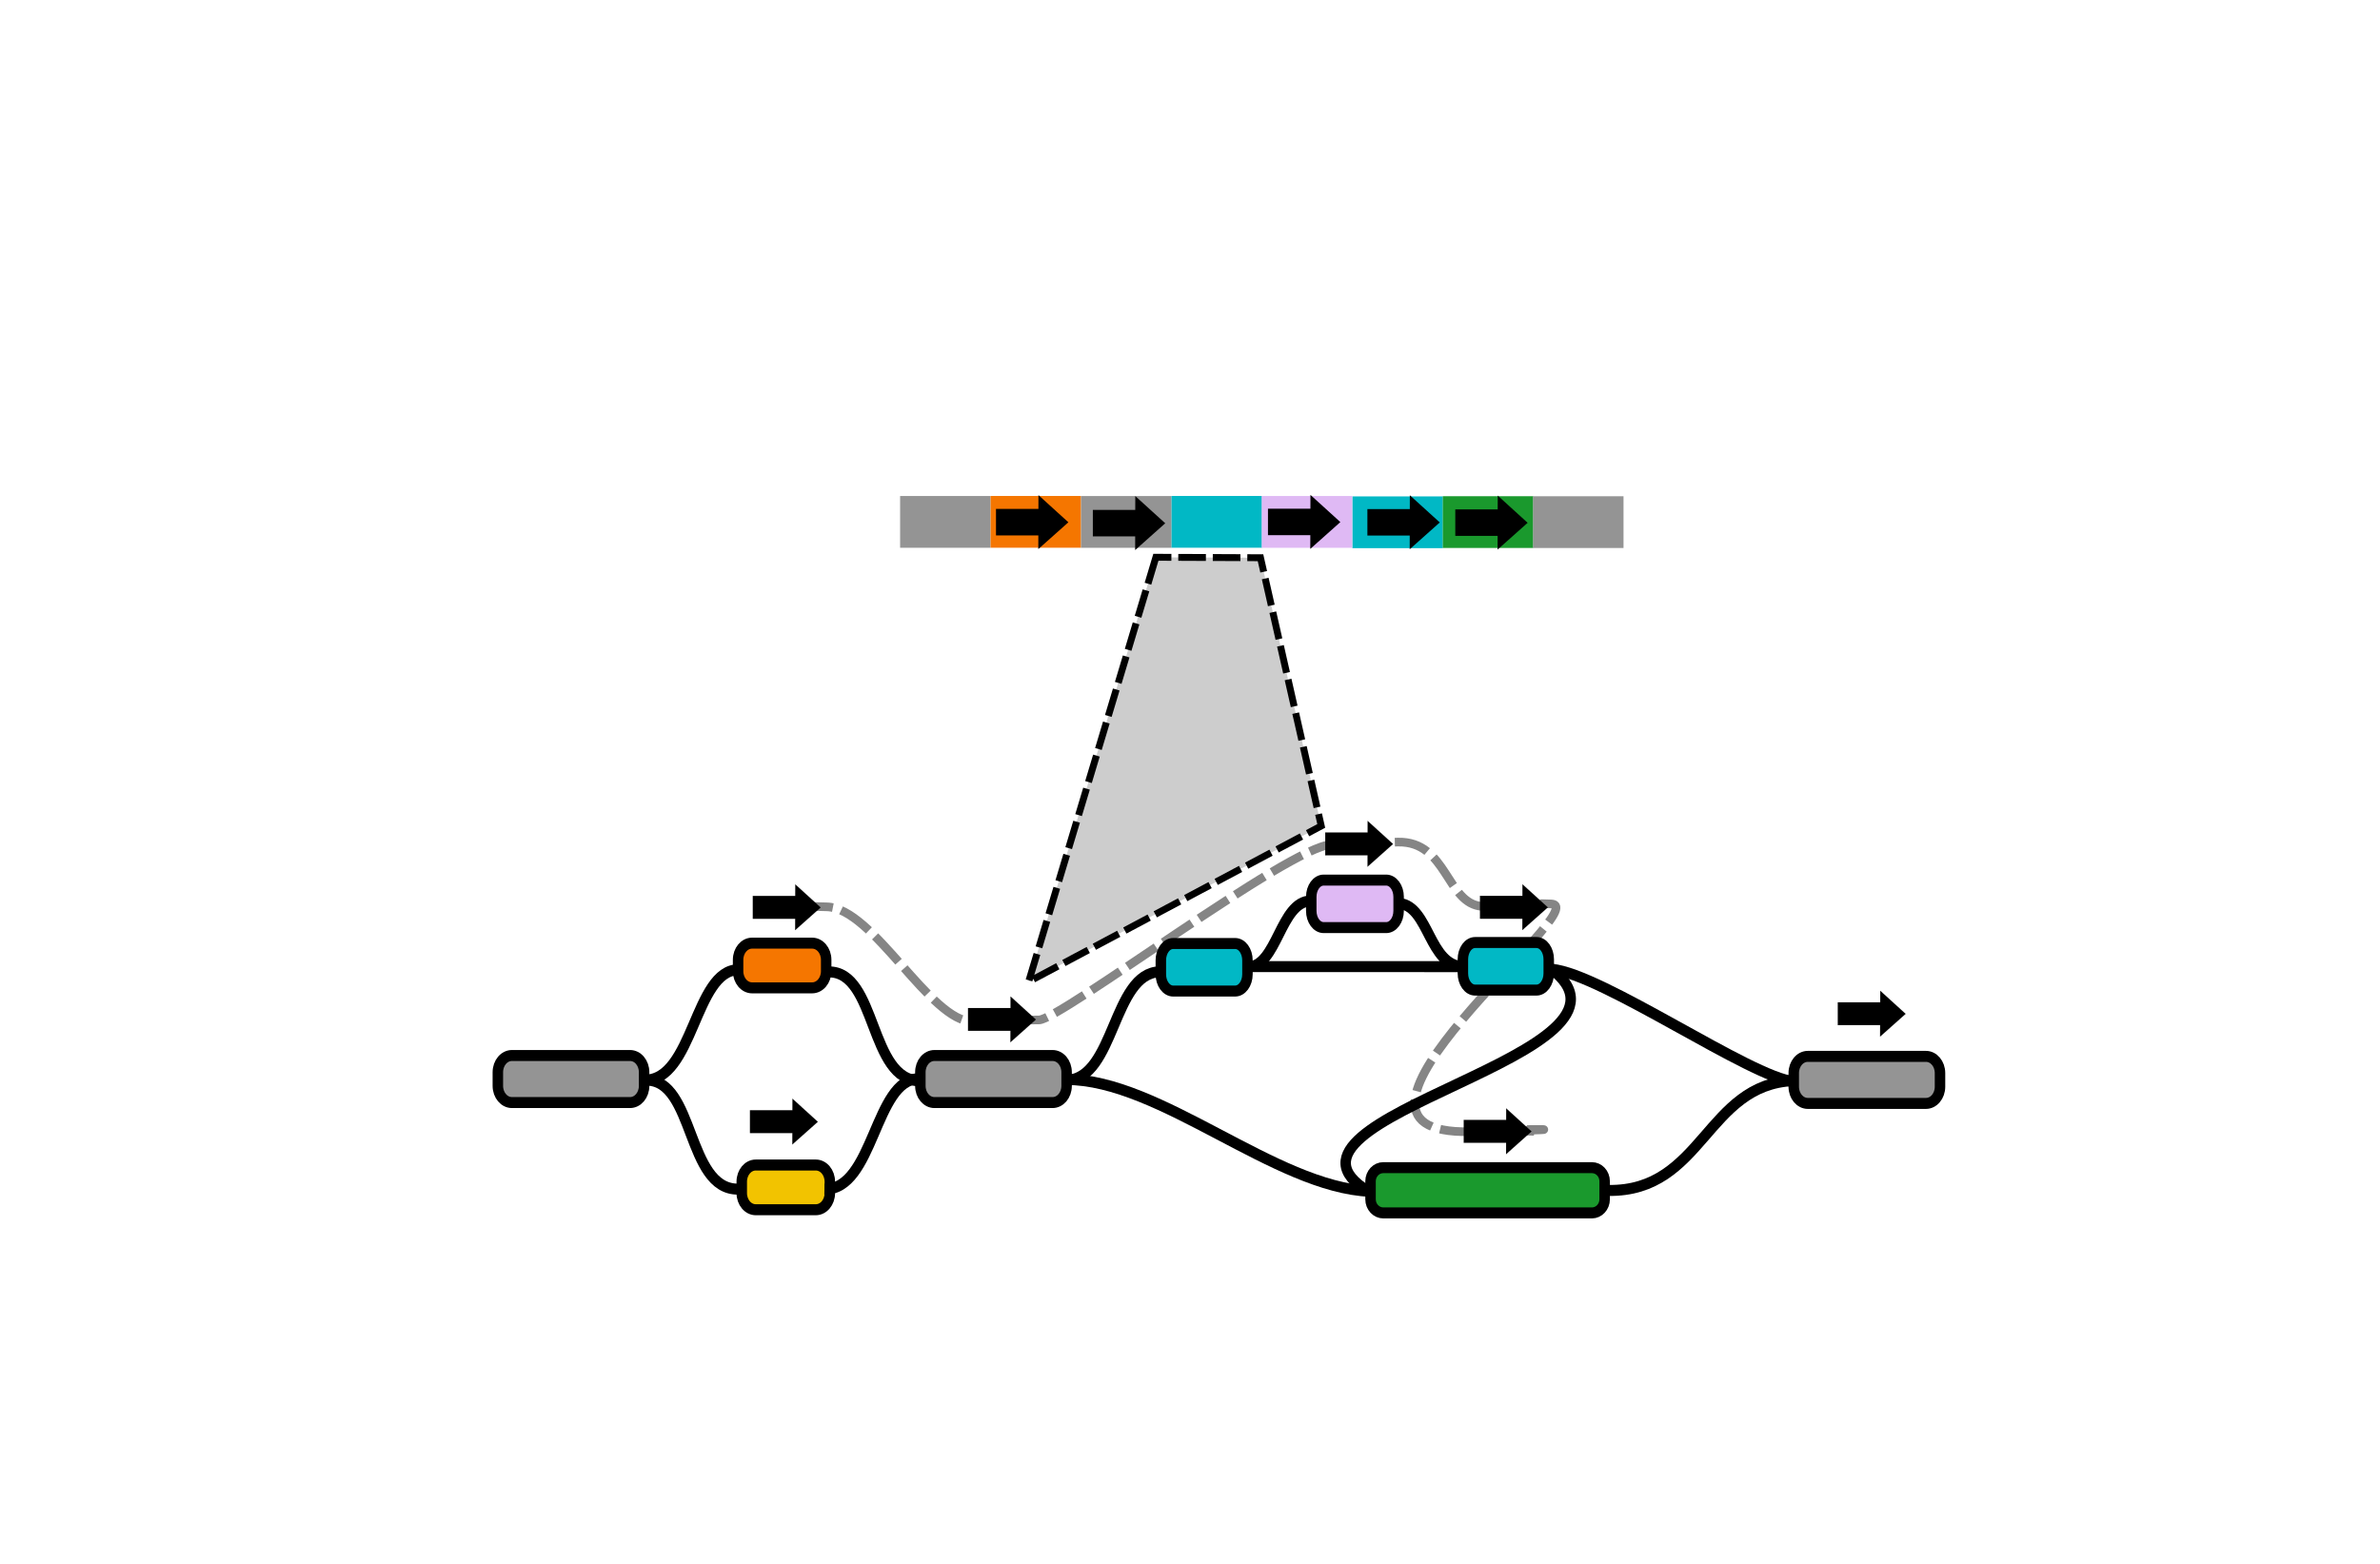
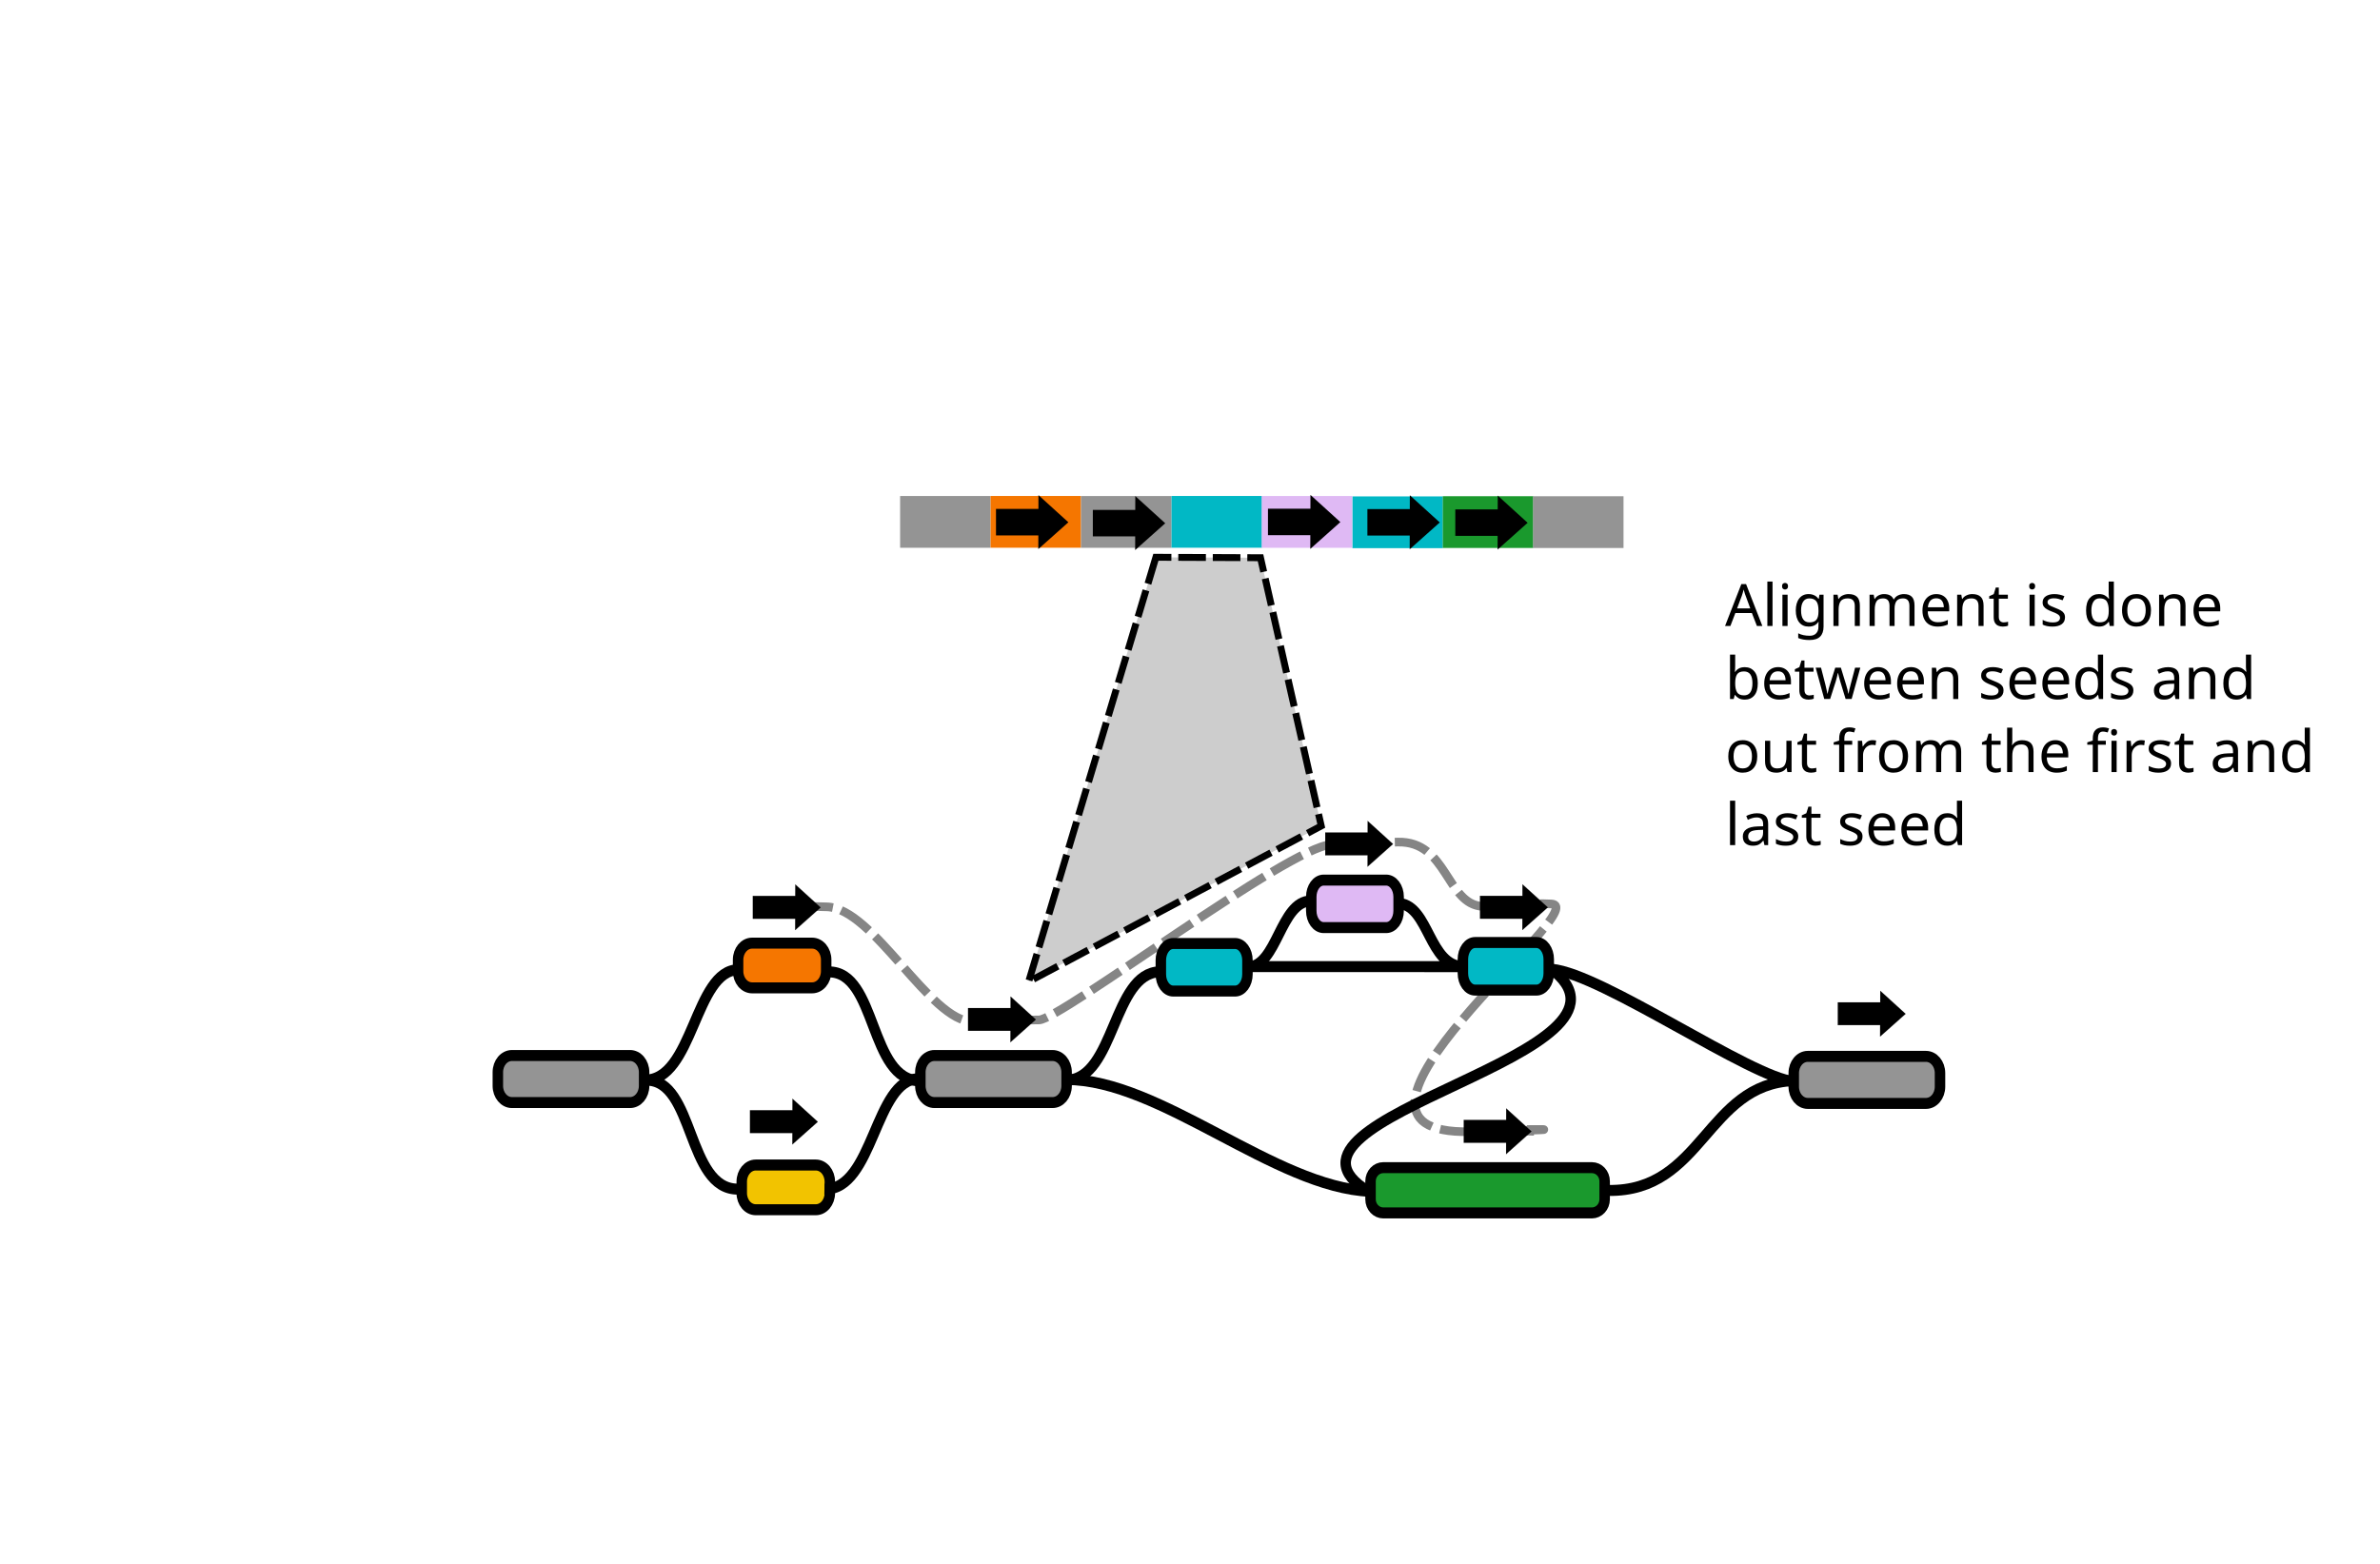
<svg xmlns="http://www.w3.org/2000/svg" width="689.631mm" height="453.047mm" viewBox="0 0 689.631 453.047" version="1.1" id="svg5" xml:space="preserve">
  <defs id="defs2" />
  <g id="layer1" transform="translate(-123.0018,-1393.002)">
    <path style="fill:none;stroke:#858585;stroke-width:2.5;stroke-dasharray:10, 2.5;stroke-dashoffset:0;stroke-opacity:1" d="m 341.89,1654.6 c 0,0 7.088,0.941 20.633,1.187 13.546,0.246 30.018,33.459 42.373,33.257 12.355,-0.203 13.111,-0.482 19.186,-0.482 6.075,0 72.475,-50.273 84.598,-50.796 12.123,-0.523 4.942,-0.428 19.358,-0.744 14.416,-0.316 13.965,17.928 24.499,18.643 10.534,0.715 6.596,-1.242 19.945,-0.713 13.349,0.529 -74.362,67.051 -23.486,65.993 50.877,-1.058 -8.919,-0.62 19.151,-0.097" id="path34341-2" />
    <g id="g40331-5" transform="translate(847.6924,881.337)">
      <path d="m -463.875,655.401 h 26.215 v 14.999 h -26.215 z" style="fill:#949494;fill-opacity:1;fill-rule:evenodd;stroke:none;stroke-width:2.385" id="path1049-3-0" />
      <path d="m -437.653,655.392 h 26.206 v 14.999 h -26.206 z" style="fill:#f57600;fill-opacity:1;fill-rule:evenodd;stroke:none;stroke-width:2.385" id="path1051-6-2" />
      <path d="m -411.438,655.411 h 26.215 v 14.999 h -26.215 z" style="fill:#949494;fill-opacity:1;fill-rule:evenodd;stroke:none;stroke-width:2.385" id="path1053-1-9" />
      <path d="m -385.223,655.392 h 26.206 v 14.999 h -26.206 z" style="fill:#01b8c5;fill-opacity:1;fill-rule:evenodd;stroke:none;stroke-width:2.385" id="path1055-2-4" />
      <path d="m -332.83,655.516 h 26.215 v 14.999 h -26.215 z" style="fill:#01b8c5;fill-opacity:1;fill-rule:evenodd;stroke:none;stroke-width:2.385" id="path1057-9-3" />
      <path d="m -359.089,655.401 h 26.215 v 15.009 h -26.215 z" style="fill:#dfb9f4;fill-opacity:1;fill-rule:evenodd;stroke:none;stroke-width:2.385" id="path1059-3-5" />
      <path d="m -306.624,655.46 h 26.215 v 14.999 h -26.215 z" style="fill:#1a992d;fill-opacity:1;fill-rule:evenodd;stroke:none;stroke-width:2.385" id="path1061-1-1" />
      <path d="m -280.464,655.47 h 26.206 v 14.999 h -26.206 z" style="fill:#949494;fill-opacity:1;fill-rule:evenodd;stroke:none;stroke-width:2.385" id="path1063-9-7" />
    </g>
    <g id="g69178">
      <g id="g977-8-1-6-2-9" transform="matrix(2.32858,0,0,2.442497,-496.2862,969.2929)">
        <path d="m 359.543,285.371 h 7.465 c 0.969,0 1.75,0.883 1.75,1.981 v 1.343 c 0,1.098 -0.781,1.981 -1.75,1.981 h -7.465 c -0.969,0 -1.746,-0.883 -1.746,-1.981 v -1.343 c 0,-1.098 0.777,-1.981 1.746,-1.981 z" style="fill:#f57600;fill-opacity:1;fill-rule:nonzero;stroke:#000000;stroke-width:1.304;stroke-linecap:butt;stroke-linejoin:miter;stroke-miterlimit:4;stroke-dasharray:none;stroke-opacity:1" id="path979-5-8-5-5-6" />
      </g>
      <g id="g981-0-3-4-4-9" transform="matrix(2.32858,0,0,2.442497,-496.2862,969.2929)">
        <path d="m 411.941,285.414 h 7.704 c 0.851,0 1.535,0.891 1.535,1.992 v 1.657 c 0,1.101 -0.684,1.992 -1.535,1.992 h -7.704 c -0.851,0 -1.539,-0.891 -1.539,-1.992 v -1.657 c 0,-1.101 0.688,-1.992 1.539,-1.992 z" style="fill:#01b8c5;fill-opacity:1;fill-rule:nonzero;stroke:#000000;stroke-width:1.304;stroke-linecap:butt;stroke-linejoin:miter;stroke-miterlimit:4;stroke-dasharray:none;stroke-opacity:1" id="path983-9-4-2-0-3" />
      </g>
      <g id="g985-6-2-2-5-3" transform="matrix(2.32858,0,0,2.442497,-496.2862,969.2929)">
        <path d="m 430.668,277.891 h 7.773 c 0.86,0 1.551,0.886 1.551,1.992 v 1.652 c 0,1.106 -0.691,1.992 -1.551,1.992 h -7.773 c -0.859,0 -1.547,-0.886 -1.547,-1.992 v -1.652 c 0,-1.106 0.688,-1.992 1.547,-1.992 z" style="fill:#dfb9f4;fill-opacity:1;fill-rule:nonzero;stroke:#000000;stroke-width:1.304;stroke-linecap:butt;stroke-linejoin:miter;stroke-miterlimit:4;stroke-dasharray:none;stroke-opacity:1" id="path987-3-2-1-9-8" />
      </g>
      <g id="g989-8-4-7-4-0" transform="matrix(2.32858,0,0,2.442497,-496.2862,969.2929)">
        <path d="m 449.512,285.297 h 7.636 c 0.844,0 1.524,0.891 1.524,1.996 v 1.652 c 0,1.106 -0.68,1.996 -1.524,1.996 h -7.636 c -0.844,0 -1.524,-0.89 -1.524,-1.996 v -1.652 c 0,-1.105 0.68,-1.996 1.524,-1.996 z" style="fill:#01b8c5;fill-opacity:1;fill-rule:nonzero;stroke:#000000;stroke-width:1.304;stroke-linecap:butt;stroke-linejoin:miter;stroke-miterlimit:4;stroke-dasharray:none;stroke-opacity:1" id="path991-5-51-2-6-5" />
      </g>
      <g id="g993-6-7-4-9-6" transform="matrix(2.32858,0,0,2.442497,-496.2862,969.2929)">
        <path d="m 438.086,312.008 h 25.953 c 0.879,0 1.59,0.719 1.59,1.617 v 2.137 c 0,0.894 -0.711,1.617 -1.59,1.617 h -25.953 c -0.879,0 -1.59,-0.723 -1.59,-1.617 v -2.137 c 0,-0.898 0.711,-1.617 1.59,-1.617 z" style="fill:#1a992d;fill-opacity:1;fill-rule:nonzero;stroke:#000000;stroke-width:1.304;stroke-linecap:butt;stroke-linejoin:miter;stroke-miterlimit:4;stroke-dasharray:none;stroke-opacity:1" id="path995-1-5-1-2-6" />
      </g>
      <g id="g997-1-7-6-2-4" transform="matrix(2.32858,0,0,2.442497,-496.2862,969.2929)">
        <path d="m 329.652,298.703 h 14.7 c 0.968,0 1.75,0.883 1.75,1.981 v 1.621 c 0,1.097 -0.782,1.98 -1.75,1.98 h -14.7 c -0.968,0 -1.75,-0.883 -1.75,-1.98 v -1.621 c 0,-1.098 0.782,-1.981 1.75,-1.981 z" style="fill:#949494;fill-opacity:1;fill-rule:nonzero;stroke:#000000;stroke-width:1.304;stroke-linecap:butt;stroke-linejoin:miter;stroke-miterlimit:4;stroke-dasharray:none;stroke-opacity:1" id="path999-5-1-5-4-0" />
      </g>
      <g id="g1001-9-6-7-7-0" transform="matrix(2.32858,0,0,2.442497,-496.2862,969.2929)">
        <path d="m 382.227,298.703 h 14.699 c 0.969,0 1.75,0.883 1.75,1.981 v 1.621 c 0,1.097 -0.781,1.98 -1.75,1.98 h -14.699 c -0.969,0 -1.75,-0.883 -1.75,-1.98 v -1.621 c 0,-1.098 0.781,-1.981 1.75,-1.981 z" style="fill:#949494;fill-opacity:1;fill-rule:nonzero;stroke:#000000;stroke-width:1.304;stroke-linecap:butt;stroke-linejoin:miter;stroke-miterlimit:4;stroke-dasharray:none;stroke-opacity:1" id="path1003-8-9-8-7-4" />
      </g>
      <g id="g1005-4-8-5-5-6" transform="matrix(2.32858,0,0,2.442497,-496.2862,969.2929)">
        <path d="m 490.91,298.805 h 14.699 c 0.969,0 1.75,0.883 1.75,1.98 v 1.617 c 0,1.102 -0.781,1.985 -1.75,1.985 H 490.91 c -0.969,0 -1.75,-0.883 -1.75,-1.985 v -1.617 c 0,-1.097 0.781,-1.98 1.75,-1.98 z" style="fill:#949494;fill-opacity:1;fill-rule:nonzero;stroke:#000000;stroke-width:1.304;stroke-linecap:butt;stroke-linejoin:miter;stroke-miterlimit:4;stroke-dasharray:none;stroke-opacity:1" id="path1007-8-1-9-4-2" />
      </g>
      <g id="g1009-1-3-2-8-6" transform="matrix(2.32858,0,0,2.442497,-496.2862,969.2929)">
        <path d="m 346.117,301.617 c 6.121,0.156 6.258,-13.094 11.727,-13.086" style="fill:none;stroke:#000000;stroke-width:1.304;stroke-linecap:butt;stroke-linejoin:miter;stroke-miterlimit:4;stroke-dasharray:none;stroke-opacity:1" id="path1011-0-33-7-1-7" />
      </g>
      <g id="g1013-3-7-3-2-5" transform="matrix(2.32858,0,0,2.442497,-496.2862,969.2929)">
        <path d="m 369.055,288.785 c 6.047,-0.086 5.023,12.942 11.41,12.926" style="fill:none;stroke:#000000;stroke-width:1.304;stroke-linecap:butt;stroke-linejoin:miter;stroke-miterlimit:4;stroke-dasharray:none;stroke-opacity:1" id="path1015-0-9-6-8-6" />
      </g>
      <g id="g1021-4-8-4-9-9" transform="matrix(2.32858,0,0,2.442497,-496.2862,969.2929)">
        <path d="m 398.703,301.645 c 5.985,-0.215 5.699,-12.715 11.555,-12.875" style="fill:none;stroke:#000000;stroke-width:1.304;stroke-linecap:butt;stroke-linejoin:miter;stroke-miterlimit:4;stroke-dasharray:none;stroke-opacity:1" id="path1023-4-6-7-3-8" />
      </g>
      <g id="g1025-4-7-9-6-7" transform="matrix(2.32858,0,0,2.442497,-496.2862,969.2929)">
        <path d="m 421.156,288.152 26.922,0.008 c -4.316,-0.031 -4.277,-7.144 -7.996,-7.504" style="fill:none;stroke:#000000;stroke-width:1.304;stroke-linecap:butt;stroke-linejoin:miter;stroke-miterlimit:4;stroke-dasharray:none;stroke-opacity:1" id="path1027-4-0-7-8-2" />
      </g>
      <g id="g1029-7-4-2-0-8" transform="matrix(2.32858,0,0,2.442497,-496.2862,969.2929)">
        <path d="m 429.059,280.367 c -3.793,0.024 -4.196,7.871 -7.852,7.828" style="fill:none;stroke:#000000;stroke-width:1.304;stroke-linecap:butt;stroke-linejoin:miter;stroke-miterlimit:4;stroke-dasharray:none;stroke-opacity:1" id="path1031-6-8-2-2-2" />
      </g>
      <g id="g1033-3-48-1-1-9" transform="matrix(2.32858,0,0,2.442497,-496.2862,969.2929)">
        <path d="m 458.734,288.234 c 14.875,10.379 -37.89,17.688 -22.48,26.621" style="fill:none;stroke:#000000;stroke-width:1.304;stroke-linecap:butt;stroke-linejoin:miter;stroke-miterlimit:4;stroke-dasharray:none;stroke-opacity:1" id="path1035-1-16-6-0-9" />
      </g>
      <g id="g1037-7-8-3-5-6" transform="matrix(2.32858,0,0,2.442497,-496.2862,969.2929)">
        <path d="m 459.047,288.473 c 6.223,0.511 24.855,12.894 30.137,13.324" style="fill:none;stroke:#000000;stroke-width:1.304;stroke-linecap:butt;stroke-linejoin:miter;stroke-miterlimit:4;stroke-dasharray:none;stroke-opacity:1" id="path1039-5-5-0-1-0" />
      </g>
      <g id="g1041-9-2-2-1-2" transform="matrix(2.32858,0,0,2.442497,-496.2862,969.2929)">
        <path d="m 466.094,314.711 c 11.75,0.164 12.176,-12.609 23.054,-13.031" style="fill:none;stroke:#000000;stroke-width:1.304;stroke-linecap:butt;stroke-linejoin:miter;stroke-miterlimit:4;stroke-dasharray:none;stroke-opacity:1" id="path1043-6-1-1-0-7" />
      </g>
      <g id="g1045-2-9-5-8-6" transform="matrix(2.32858,0,0,2.442497,-496.2862,969.2929)">
        <path d="m 436.449,314.816 c -11.875,-0.476 -26.09,-13.281 -37.804,-13.265" style="fill:none;stroke:#000000;stroke-width:1.304;stroke-linecap:butt;stroke-linejoin:miter;stroke-miterlimit:4;stroke-dasharray:none;stroke-opacity:1" id="path1047-1-9-6-5-1" />
      </g>
      <g id="g977-3-1-6-7-6-5-0-3" transform="matrix(2.32858,0,0,2.442497,-495.226,1033.591)" style="fill:#f2c300;fill-opacity:1">
        <path d="m 359.543,285.371 h 7.465 c 0.969,0 1.75,0.883 1.75,1.981 v 1.343 c 0,1.098 -0.781,1.981 -1.75,1.981 h -7.465 c -0.969,0 -1.746,-0.883 -1.746,-1.981 v -1.343 c 0,-1.098 0.777,-1.981 1.746,-1.981 z" style="fill:#f2c300;fill-opacity:1;fill-rule:nonzero;stroke:#000000;stroke-width:1.304;stroke-linecap:butt;stroke-linejoin:miter;stroke-miterlimit:4;stroke-dasharray:none;stroke-opacity:1" id="path979-6-0-7-8-0-0-6-2" />
      </g>
      <g id="g1009-0-1-3-5-64-0-4-1" transform="matrix(2.32858,0,0,2.442497,-444.0632,1000.884)">
        <path d="m 346.117,301.617 c 6.121,0.156 6.258,-13.094 11.727,-13.086" style="fill:none;stroke:#000000;stroke-width:1.304;stroke-linecap:butt;stroke-linejoin:miter;stroke-miterlimit:4;stroke-dasharray:none;stroke-opacity:1" id="path1011-6-5-6-7-9-3-6-5" />
      </g>
      <g id="g1013-2-9-5-4-9-4-2-9" transform="matrix(2.32858,0,0,2.442497,-549.1387,1000.665)">
        <path d="m 369.055,288.785 c 6.047,-0.086 5.023,12.942 11.41,12.926" style="fill:none;stroke:#000000;stroke-width:1.304;stroke-linecap:butt;stroke-linejoin:miter;stroke-miterlimit:4;stroke-dasharray:none;stroke-opacity:1" id="path1015-6-7-6-1-0-6-5-9" />
      </g>
    </g>
    <path d="m 519.304,1630.921 -0.009,3.332 h -12.288 v 6.592 h 12.269 l -0.009,3.3 7.368,-6.563 z" style="fill:#000000;fill-opacity:1;fill-rule:evenodd;stroke:#000000;stroke-width:0.037;stroke-linecap:butt;stroke-linejoin:miter;stroke-miterlimit:4;stroke-dasharray:none;stroke-opacity:1" id="path1115-7-9" />
    <path d="m 667.831,1680.136 -0.009,3.339 h -12.29 v 6.592 h 12.272 l -0.009,3.302 7.368,-6.563 z" style="fill:#000000;fill-opacity:1;fill-rule:evenodd;stroke:#000000;stroke-width:0.037;stroke-linecap:butt;stroke-linejoin:miter;stroke-miterlimit:4;stroke-dasharray:none;stroke-opacity:1" id="path1119-5-2-7" />
    <path d="m 424.439,1537.69 -0.007,3.332 h -12.29 v 6.592 h 12.272 l -0.009,3.3 7.368,-6.563 z" style="fill:#000000;fill-opacity:1;fill-rule:evenodd;stroke:#000000;stroke-width:1.079;stroke-linecap:butt;stroke-linejoin:miter;stroke-miterlimit:4;stroke-dasharray:none;stroke-opacity:1" id="path1067-7-5" />
    <path d="m 452.501,1537.976 -0.009,3.332 h -12.288 v 6.592 h 12.272 l -0.009,3.302 7.368,-6.565 z" style="fill:#000000;fill-opacity:1;fill-rule:evenodd;stroke:#000000;stroke-width:1.079;stroke-linecap:butt;stroke-linejoin:miter;stroke-miterlimit:4;stroke-dasharray:none;stroke-opacity:1" id="path1071-4-6" />
    <path d="m 503.257,1537.634 -0.009,3.329 h -12.298 v 6.592 h 12.279 l -0.016,3.302 7.368,-6.565 z" style="fill:#000000;fill-opacity:1;fill-rule:evenodd;stroke:#000000;stroke-width:1.079;stroke-linecap:butt;stroke-linejoin:miter;stroke-miterlimit:4;stroke-dasharray:none;stroke-opacity:1" id="path1075-0-4" />
    <path d="m 532.055,1537.739 -0.009,3.329 H 519.758 v 6.592 h 12.272 l -0.009,3.302 7.368,-6.566 z" style="fill:#000000;fill-opacity:1;fill-rule:evenodd;stroke:#000000;stroke-width:1.079;stroke-linecap:butt;stroke-linejoin:miter;stroke-miterlimit:4;stroke-dasharray:none;stroke-opacity:1" id="path1079-6-6" />
    <path d="m 557.525,1537.834 -0.009,3.329 h -12.288 v 6.592 h 12.269 l -0.009,3.302 7.358,-6.556 z" style="fill:#000000;fill-opacity:1;fill-rule:evenodd;stroke:#000000;stroke-width:1.079;stroke-linecap:butt;stroke-linejoin:miter;stroke-miterlimit:4;stroke-dasharray:none;stroke-opacity:1" id="path1083-0-3" />
    <path d="m 353.455,1649.308 -0.016,3.329 H 341.149 v 6.602 h 12.272 l -0.009,3.292 7.368,-6.556 z" style="fill:#000000;fill-opacity:1;fill-rule:evenodd;stroke:#000000;stroke-width:0.037;stroke-linecap:butt;stroke-linejoin:miter;stroke-miterlimit:4;stroke-dasharray:none;stroke-opacity:1" id="path1107-5-7" />
    <path d="m 352.638,1711.414 -0.016,3.329 h -12.29 v 6.602 h 12.272 l -0.009,3.292 7.368,-6.556 z" style="fill:#000000;fill-opacity:1;fill-rule:evenodd;stroke:#000000;stroke-width:0.037;stroke-linecap:butt;stroke-linejoin:miter;stroke-miterlimit:4;stroke-dasharray:none;stroke-opacity:1" id="path1107-5-8-9" />
    <path d="m 415.829,1681.795 -0.009,3.329 h -12.3 v 6.592 h 12.281 l -0.019,3.302 7.368,-6.565 z" style="fill:#000000;fill-opacity:1;fill-rule:evenodd;stroke:#000000;stroke-width:0.037;stroke-linecap:butt;stroke-linejoin:miter;stroke-miterlimit:4;stroke-dasharray:none;stroke-opacity:1" id="path1111-9-7" />
    <path d="m 564.157,1649.279 -0.009,3.339 h -12.29 v 6.592 h 12.272 l -0.009,3.302 7.368,-6.563 z" style="fill:#000000;fill-opacity:1;fill-rule:evenodd;stroke:#000000;stroke-width:0.037;stroke-linecap:butt;stroke-linejoin:miter;stroke-miterlimit:4;stroke-dasharray:none;stroke-opacity:1" id="path1119-5-4" />
    <path d="m 559.444,1714.215 -0.009,3.339 h -12.288 v 6.592 h 12.272 l -0.009,3.302 7.358,-6.565 z" style="fill:#000000;fill-opacity:1;fill-rule:evenodd;stroke:#000000;stroke-width:0.037;stroke-linecap:butt;stroke-linejoin:miter;stroke-miterlimit:4;stroke-dasharray:none;stroke-opacity:1" id="path1123-5-9" />
    <path style="fill:#cdcdcd;fill-opacity:1;stroke:#000000;stroke-width:2;stroke-dasharray:8, 2;stroke-dashoffset:0;stroke-opacity:1" d="m 457.933,1554.493 -36.877,123.011 84.789,-45.154 -17.597,-77.726 z" id="path34281" />
+     <g id="g2995" transform="translate(338.0063,-142.3186)">
+       <text xml:space="preserve" style="font-style:normal;font-variant:normal;font-weight:normal;font-stretch:normal;font-size:16.933px;font-family:sans-serif;-inkscape-font-specification:'sans-serif, Normal';font-variant-ligatures:normal;font-variant-caps:normal;font-variant-numeric:normal;font-variant-east-asian:normal;fill:#000000;stroke-width:1.4;stroke-dasharray:none" x="284.846" y="1716.724" id="text250-67-3-0-2">
+         <tspan style="font-style:normal;font-variant:normal;font-weight:normal;font-stretch:normal;font-size:16.933px;font-family:sans-serif;-inkscape-font-specification:'sans-serif, Normal';font-variant-ligatures:normal;font-variant-caps:normal;font-variant-numeric:normal;font-variant-east-asian:normal;stroke-width:1.4;stroke-dasharray:none" x="284.846" y="1716.724" id="tspan333">Alignment is done</tspan>
+         <tspan style="font-style:normal;font-variant:normal;font-weight:normal;font-stretch:normal;font-size:16.933px;font-family:sans-serif;-inkscape-font-specification:'sans-serif, Normal';font-variant-ligatures:normal;font-variant-caps:normal;font-variant-numeric:normal;font-variant-east-asian:normal;stroke-width:1.4;stroke-dasharray:none" x="284.846" y="1737.891" id="tspan339">between seeds and</tspan>
+         <tspan style="font-style:normal;font-variant:normal;font-weight:normal;font-stretch:normal;font-size:16.933px;font-family:sans-serif;-inkscape-font-specification:'sans-serif, Normal';font-variant-ligatures:normal;font-variant-caps:normal;font-variant-numeric:normal;font-variant-east-asian:normal;stroke-width:1.4;stroke-dasharray:none" x="284.846" y="1759.057" id="tspan341">out from the first and </tspan>
+         <tspan style="font-style:normal;font-variant:normal;font-weight:normal;font-stretch:normal;font-size:16.933px;font-family:sans-serif;-inkscape-font-specification:'sans-serif, Normal';font-variant-ligatures:normal;font-variant-caps:normal;font-variant-numeric:normal;font-variant-east-asian:normal;stroke-width:1.4;stroke-dasharray:none" x="284.846" y="1780.224" id="tspan343">last seed</tspan>
+       </text>
+     </g>
  </g>
</svg>
